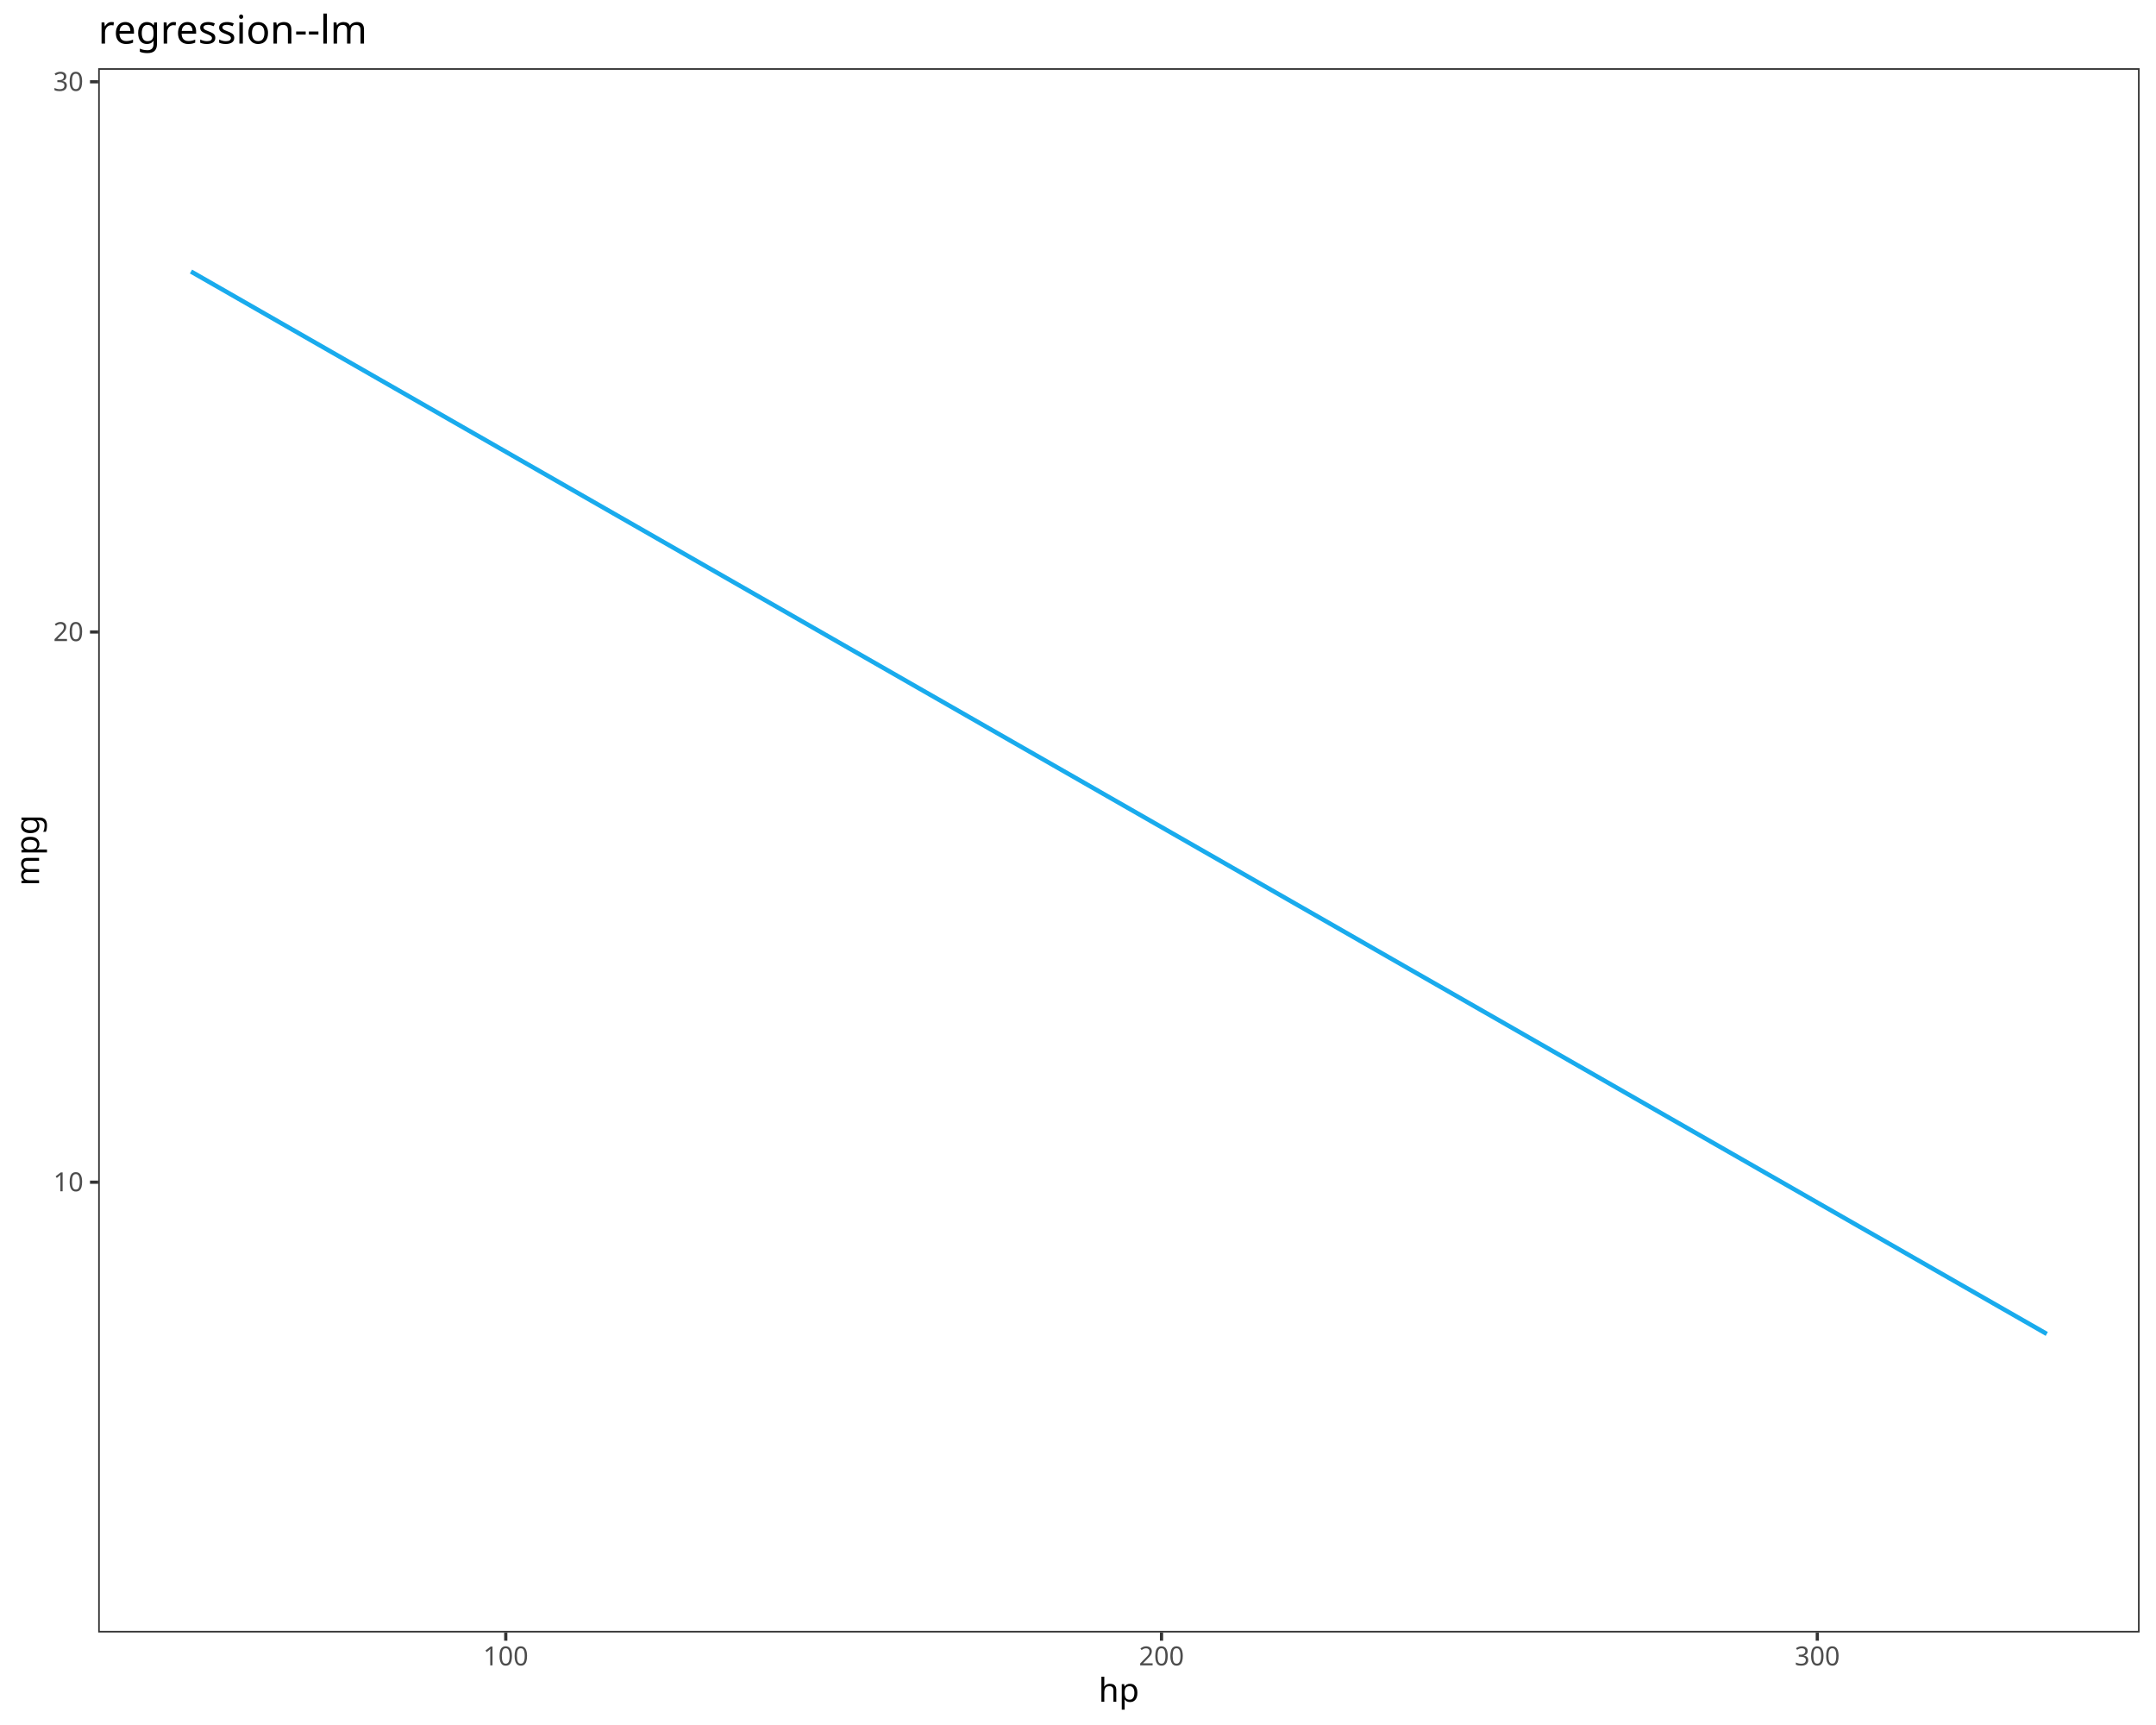
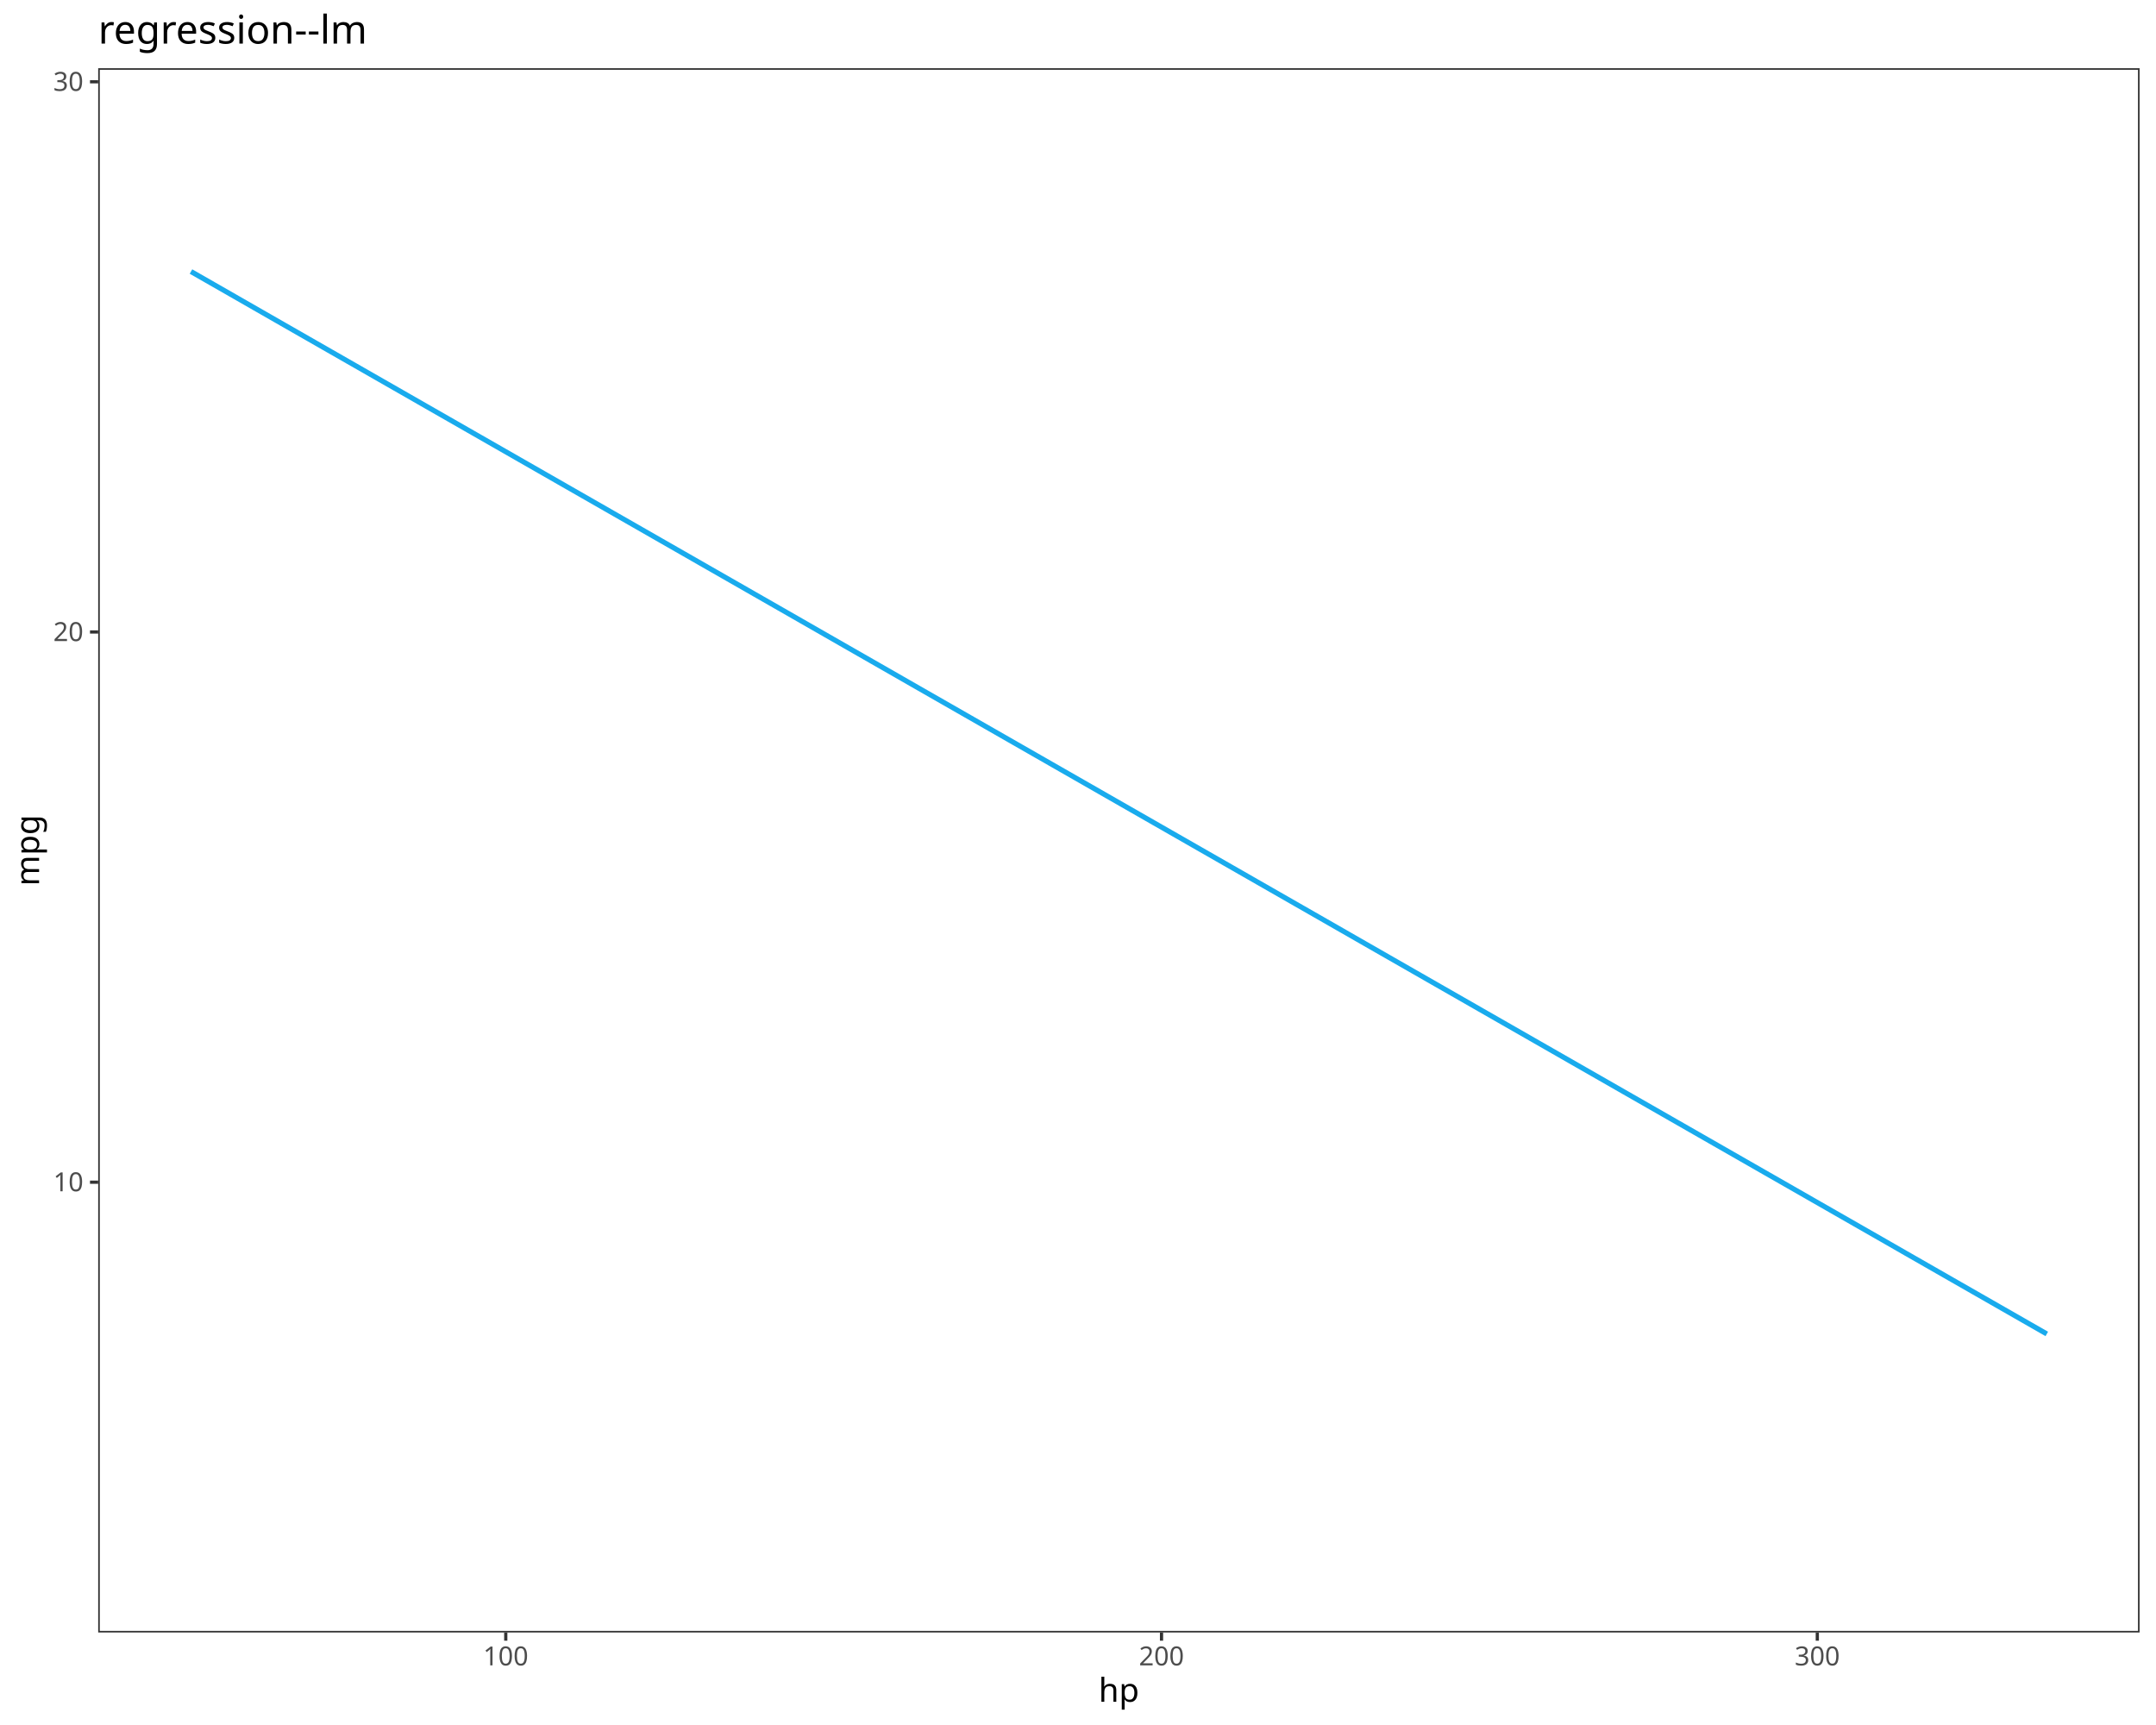
<svg xmlns="http://www.w3.org/2000/svg" class="svglite" data-engine-version="2.0" width="720.00pt" height="576.00pt" viewBox="0 0 720.00 576.00">
  <defs>
    <style type="text/css">
    .svglite line, .svglite polyline, .svglite polygon, .svglite path, .svglite rect, .svglite circle {
      fill: none;
      stroke: #000000;
      stroke-linecap: round;
      stroke-linejoin: round;
      stroke-miterlimit: 10.00;
    }
  </style>
  </defs>
  <rect width="100%" height="100%" style="stroke: none; fill: #FFFFFF;" />
  <defs>
    <clipPath id="cpMC4wMHw3MjAuMDB8MC4wMHw1NzYuMDA=">
      <rect x="0.00" y="0.00" width="720.00" height="576.00" />
    </clipPath>
  </defs>
  <g clip-path="url(#cpMC4wMHw3MjAuMDB8MC4wMHw1NzYuMDA=)">
    <rect x="0.00" y="0.00" width="720.00" height="576.00" style="stroke-width: 1.07; stroke: #FFFFFF; fill: #FFFFFF;" />
  </g>
  <defs>
    <clipPath id="cpMzIuNzl8NzE0LjUyfDIyLjc4fDU0NS4xMQ==">
      <rect x="32.79" y="22.78" width="681.73" height="522.33" />
    </clipPath>
  </defs>
  <g clip-path="url(#cpMzIuNzl8NzE0LjUyfDIyLjc4fDU0NS4xMQ==)">
    <rect x="32.79" y="22.78" width="681.73" height="522.33" style="stroke-width: 1.07; stroke: none; fill: #FFFFFF;" />
-     <polyline points="63.78,90.67 71.63,95.16 79.47,99.65 87.32,104.15 95.16,108.64 103.01,113.13 110.85,117.62 118.70,122.11 126.54,126.60 134.39,131.09 142.23,135.58 150.08,140.07 157.92,144.56 165.77,149.05 173.61,153.54 181.46,158.03 189.30,162.52 197.15,167.01 204.99,171.50 212.84,175.99 220.68,180.48 228.53,184.97 236.37,189.46 244.22,193.95 252.06,198.44 259.91,202.93 267.75,207.42 275.60,211.92 283.44,216.41 291.29,220.90 299.13,225.39 306.97,229.88 314.82,234.37 322.66,238.86 330.51,243.35 338.35,247.84 346.20,252.33 354.04,256.82 361.89,261.31 369.73,265.80 377.58,270.29 385.42,274.78 393.27,279.27 401.11,283.76 408.96,288.25 416.80,292.74 424.65,297.23 432.49,301.72 440.34,306.21 448.18,310.70 456.03,315.20 463.87,319.69 471.72,324.18 479.56,328.67 487.41,333.16 495.25,337.65 503.10,342.14 510.94,346.63 518.79,351.12 526.63,355.61 534.48,360.10 542.32,364.59 550.17,369.08 558.01,373.57 565.86,378.06 573.70,382.55 581.55,387.04 589.39,391.53 597.24,396.02 605.08,400.51 612.93,405.00 620.77,409.49 628.62,413.98 636.46,418.48 644.31,422.97 652.15,427.46 660.00,431.95 667.84,436.44 675.69,440.93 683.53,445.42 " style="stroke-width: 1.49; stroke: #19ABED; stroke-linecap: butt;" />
+     <polyline points="63.78,90.67 71.63,95.16 79.47,99.65 87.32,104.15 95.16,108.64 103.01,113.13 110.85,117.62 118.70,122.11 126.54,126.60 134.39,131.09 142.23,135.58 150.08,140.07 157.92,144.56 165.77,149.05 173.61,153.54 181.46,158.03 189.30,162.52 197.15,167.01 204.99,171.50 212.84,175.99 220.68,180.48 228.53,184.97 236.37,189.46 244.22,193.95 252.06,198.44 259.91,202.93 267.75,207.42 275.60,211.92 283.44,216.41 291.29,220.90 299.13,225.39 306.97,229.88 314.82,234.37 322.66,238.86 330.51,243.35 338.35,247.84 346.20,252.33 354.04,256.82 361.89,261.31 369.73,265.80 377.58,270.29 385.42,274.78 393.27,279.27 401.11,283.76 408.96,288.25 416.80,292.74 424.65,297.23 432.49,301.72 440.34,306.21 448.18,310.70 456.03,315.20 463.87,319.69 471.72,324.18 479.56,328.67 487.41,333.16 495.25,337.65 503.10,342.14 510.94,346.63 518.79,351.12 526.63,355.61 534.48,360.10 542.32,364.59 550.17,369.08 558.01,373.57 565.86,378.06 573.70,382.55 581.55,387.04 589.39,391.53 597.24,396.02 605.08,400.51 612.93,405.00 620.77,409.49 628.62,413.98 636.46,418.48 644.31,422.97 652.15,427.46 660.00,431.95 667.84,436.44 675.69,440.93 683.53,445.42 " style="stroke-width: 1.71; stroke: #19ABED; stroke-linecap: butt;" />
    <rect x="32.79" y="22.78" width="681.73" height="522.33" style="stroke-width: 1.07; stroke: #333333;" />
  </g>
  <g clip-path="url(#cpMC4wMHw3MjAuMDB8MC4wMHw1NzYuMDA=)">
    <text x="27.86" y="397.78" text-anchor="end" style="font-size: 8.80px; fill: #4D4D4D; font-family: sans;" textLength="9.79px" lengthAdjust="spacingAndGlyphs">10</text>
    <text x="27.86" y="214.06" text-anchor="end" style="font-size: 8.80px; fill: #4D4D4D; font-family: sans;" textLength="9.79px" lengthAdjust="spacingAndGlyphs">20</text>
    <text x="27.86" y="30.34" text-anchor="end" style="font-size: 8.80px; fill: #4D4D4D; font-family: sans;" textLength="9.79px" lengthAdjust="spacingAndGlyphs">30</text>
    <polyline points="30.05,394.75 32.79,394.75 " style="stroke-width: 1.07; stroke: #333333; stroke-linecap: butt;" />
    <polyline points="30.05,211.03 32.79,211.03 " style="stroke-width: 1.07; stroke: #333333; stroke-linecap: butt;" />
    <polyline points="30.05,27.31 32.79,27.31 " style="stroke-width: 1.07; stroke: #333333; stroke-linecap: butt;" />
    <polyline points="168.90,547.85 168.90,545.11 " style="stroke-width: 1.07; stroke: #333333; stroke-linecap: butt;" />
    <polyline points="387.89,547.85 387.89,545.11 " style="stroke-width: 1.07; stroke: #333333; stroke-linecap: butt;" />
    <polyline points="606.89,547.85 606.89,545.11 " style="stroke-width: 1.07; stroke: #333333; stroke-linecap: butt;" />
    <text x="168.90" y="556.10" text-anchor="middle" style="font-size: 8.80px; fill: #4D4D4D; font-family: sans;" textLength="14.68px" lengthAdjust="spacingAndGlyphs">100</text>
    <text x="387.89" y="556.10" text-anchor="middle" style="font-size: 8.80px; fill: #4D4D4D; font-family: sans;" textLength="14.68px" lengthAdjust="spacingAndGlyphs">200</text>
    <text x="606.89" y="556.10" text-anchor="middle" style="font-size: 8.80px; fill: #4D4D4D; font-family: sans;" textLength="14.68px" lengthAdjust="spacingAndGlyphs">300</text>
    <text x="373.66" y="568.24" text-anchor="middle" style="font-size: 11.00px; font-family: sans;" textLength="12.24px" lengthAdjust="spacingAndGlyphs">hp</text>
    <text transform="translate(13.05,283.95) rotate(-90)" text-anchor="middle" style="font-size: 11.00px; font-family: sans;" textLength="21.40px" lengthAdjust="spacingAndGlyphs">mpg</text>
    <text x="32.79" y="14.56" style="font-size: 13.20px; font-family: sans;" textLength="84.36px" lengthAdjust="spacingAndGlyphs">regression--lm</text>
  </g>
</svg>
